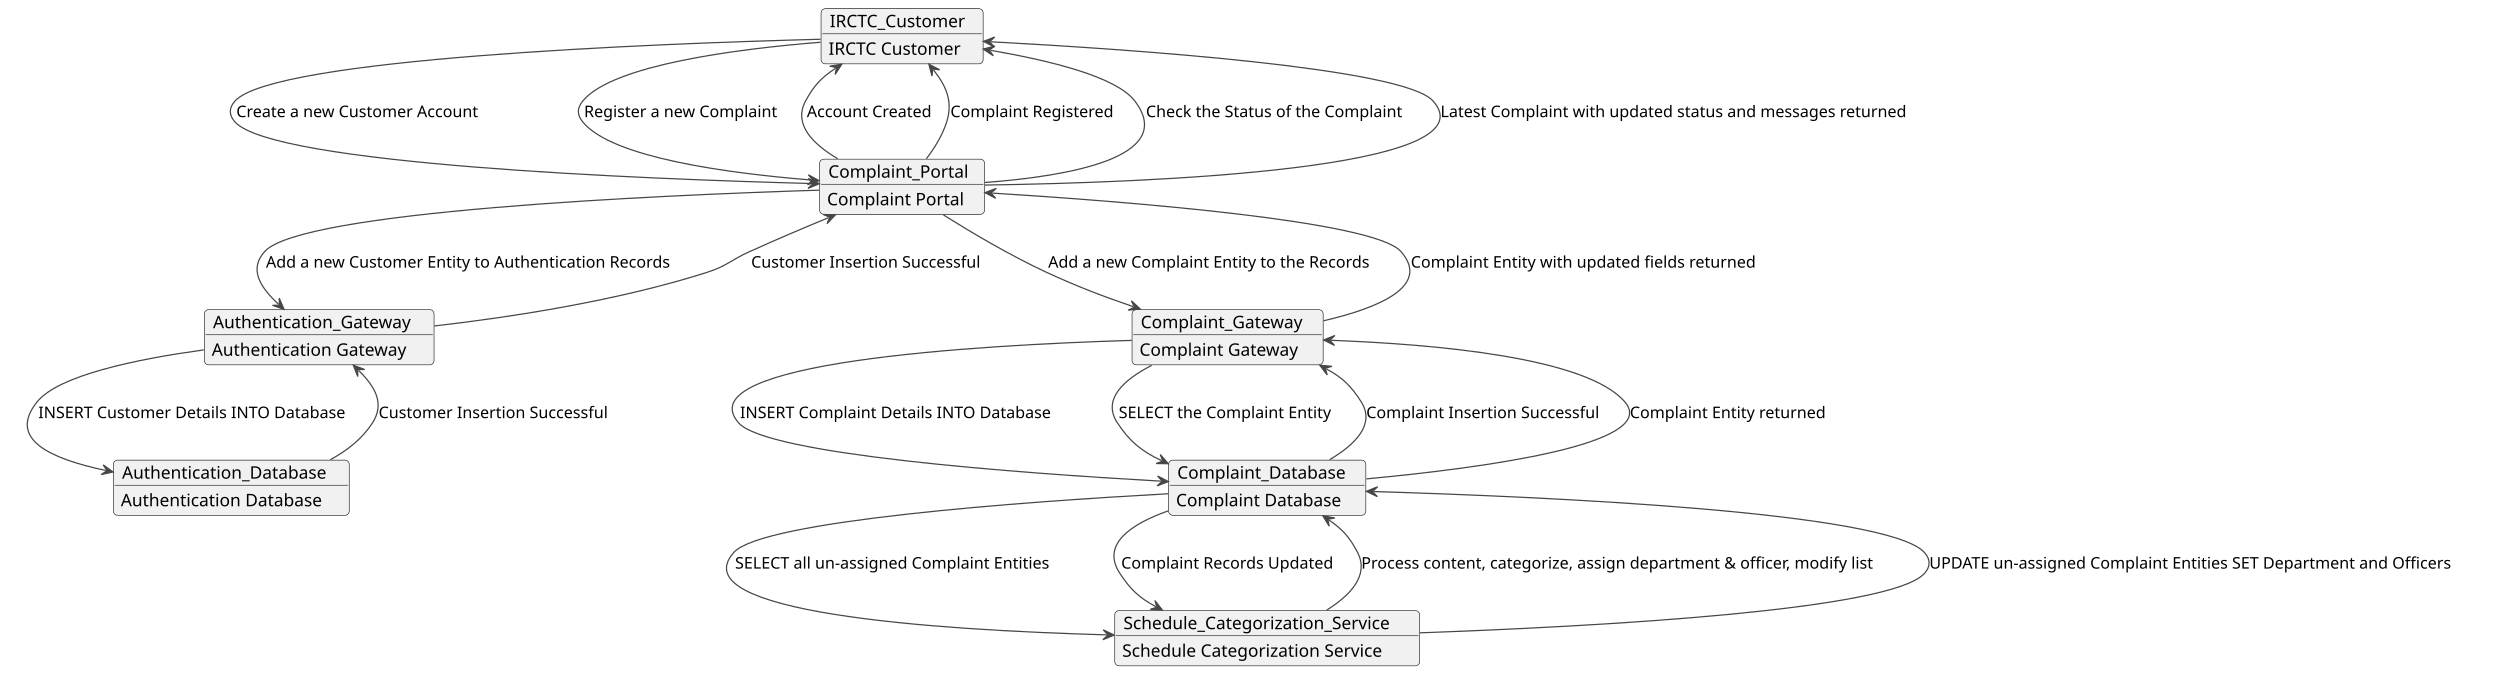
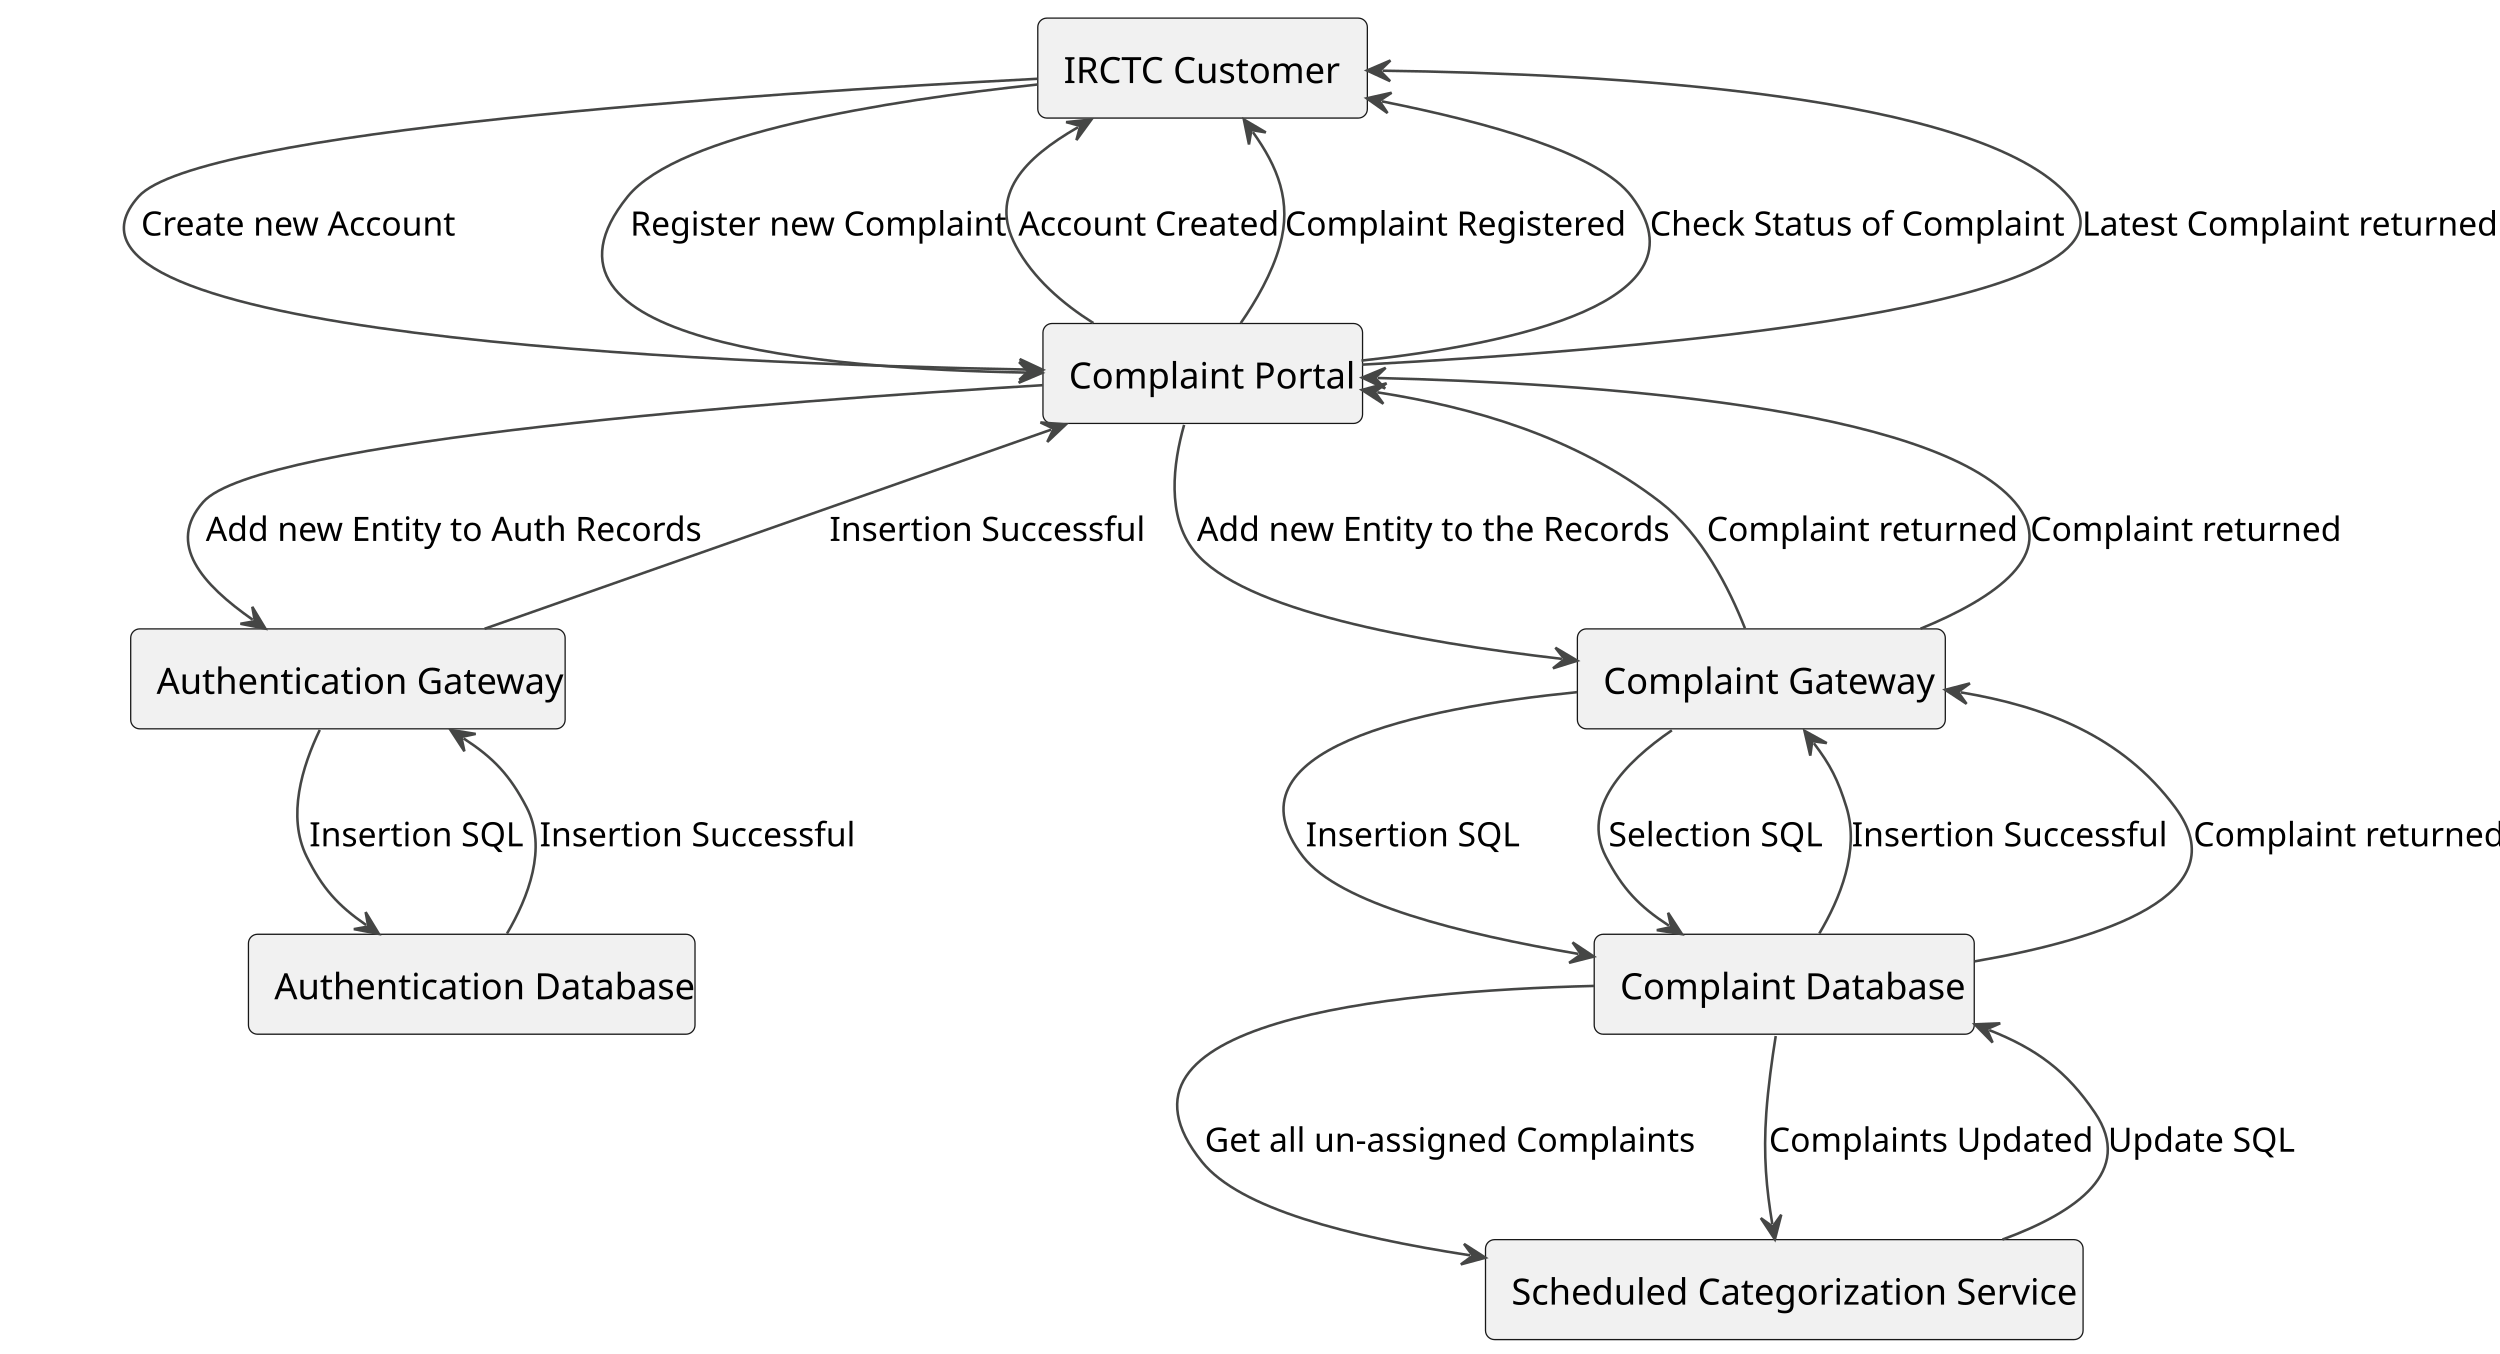
- <svg xmlns="http://www.w3.org/2000/svg" contentStyleType="text/css" height="544px" preserveAspectRatio="none" style="width:2020px;height:544px;background:#FFFFFF;" version="1.1" viewBox="0 0 2020 544" width="2020px" zoomAndPan="magnify">
+ <svg xmlns="http://www.w3.org/2000/svg" contentStyleType="text/css" height="523px" preserveAspectRatio="none" style="width:966px;height:523px;background:#FFFFFF;" version="1.1" viewBox="0 0 966 523" width="966px" zoomAndPan="magnify">
  <defs />
  <g>
-     <g id="elem_IRCTC_Customer">
-       <rect fill="#F1F1F1" height="44.594" rx="3.5" ry="3.5" style="stroke:#181818;stroke-width:0.5;" width="130.963" x="663.42" y="7" />
-       <text fill="#000000" font-family="sans-serif" font-size="14" lengthAdjust="spacing" textLength="116.963" x="670.42" y="21.995">IRCTC_Customer</text>
-       <line style="stroke:#181818;stroke-width:0.5;" x1="664.42" x2="793.383" y1="27.297" y2="27.297" />
-       <text fill="#000000" font-family="sans-serif" font-size="14" lengthAdjust="spacing" textLength="114.413" x="669.42" y="44.292">IRCTC Customer</text>
+     <g id="elem_IRCTC Customer">
+       <rect fill="#F1F1F1" height="38.621" rx="3.5" ry="3.5" style="stroke:#181818;stroke-width:0.5;" width="127.345" x="401" y="7" />
+       <text fill="#000000" font-family="sans-serif" font-size="14" lengthAdjust="spacing" textLength="107.345" x="411" y="32.107">IRCTC Customer
+             </text>
    </g>
-     <g id="elem_Complaint_Portal">
-       <rect fill="#F1F1F1" height="44.594" rx="3.5" ry="3.5" style="stroke:#181818;stroke-width:0.5;" width="133.308" x="662.25" y="128.59" />
-       <text fill="#000000" font-family="sans-serif" font-size="14" lengthAdjust="spacing" textLength="119.308" x="669.25" y="143.585">Complaint_Portal</text>
-       <line style="stroke:#181818;stroke-width:0.5;" x1="663.25" x2="794.558" y1="148.887" y2="148.887" />
-       <text fill="#000000" font-family="sans-serif" font-size="14" lengthAdjust="spacing" textLength="116.758" x="668.25" y="165.882">Complaint Portal</text>
+     <g id="elem_Complaint Portal">
+       <rect fill="#F1F1F1" height="38.621" rx="3.5" ry="3.5" style="stroke:#181818;stroke-width:0.5;" width="123.489" x="403" y="125" />
+       <text fill="#000000" font-family="sans-serif" font-size="14" lengthAdjust="spacing" textLength="103.489" x="413" y="150.107">Complaint Portal
+             </text>
    </g>
-     <g id="elem_Authentication_Gateway">
-       <rect fill="#F1F1F1" height="44.594" rx="3.5" ry="3.5" style="stroke:#181818;stroke-width:0.5;" width="185.616" x="165.1" y="250.19" />
-       <text fill="#000000" font-family="sans-serif" font-size="14" lengthAdjust="spacing" textLength="171.616" x="172.1" y="265.185">Authentication_Gateway</text>
-       <line style="stroke:#181818;stroke-width:0.5;" x1="166.1" x2="349.716" y1="270.487" y2="270.487" />
-       <text fill="#000000" font-family="sans-serif" font-size="14" lengthAdjust="spacing" textLength="169.066" x="171.1" y="287.482">Authentication Gateway</text>
+     <g id="elem_Authentication Gateway">
+       <rect fill="#F1F1F1" height="38.621" rx="3.5" ry="3.5" style="stroke:#181818;stroke-width:0.5;" width="167.868" x="50.5" y="243" />
+       <text fill="#000000" font-family="sans-serif" font-size="14" lengthAdjust="spacing" textLength="147.868" x="60.5" y="268.107">Authentication Gateway
+             </text>
    </g>
-     <g id="elem_Complaint_Gateway">
-       <rect fill="#F1F1F1" height="44.594" rx="3.5" ry="3.5" style="stroke:#181818;stroke-width:0.5;" width="154.431" x="914.69" y="250.19" />
-       <text fill="#000000" font-family="sans-serif" font-size="14" lengthAdjust="spacing" textLength="140.431" x="921.69" y="265.185">Complaint_Gateway</text>
-       <line style="stroke:#181818;stroke-width:0.5;" x1="915.69" x2="1068.121" y1="270.487" y2="270.487" />
-       <text fill="#000000" font-family="sans-serif" font-size="14" lengthAdjust="spacing" textLength="137.881" x="920.69" y="287.482">Complaint Gateway</text>
+     <g id="elem_Authentication Database">
+       <rect fill="#F1F1F1" height="38.621" rx="3.5" ry="3.5" style="stroke:#181818;stroke-width:0.5;" width="172.551" x="96" y="361" />
+       <text fill="#000000" font-family="sans-serif" font-size="14" lengthAdjust="spacing" textLength="152.551" x="106" y="386.107">Authentication Database
+             </text>
    </g>
-     <g id="elem_Authentication_Database">
-       <rect fill="#F1F1F1" height="44.594" rx="3.5" ry="3.5" style="stroke:#181818;stroke-width:0.5;" width="190.572" x="91.62" y="371.78" />
-       <text fill="#000000" font-family="sans-serif" font-size="14" lengthAdjust="spacing" textLength="176.572" x="98.62" y="386.775">Authentication_Database</text>
-       <line style="stroke:#181818;stroke-width:0.5;" x1="92.62" x2="281.192" y1="392.077" y2="392.077" />
-       <text fill="#000000" font-family="sans-serif" font-size="14" lengthAdjust="spacing" textLength="174.023" x="97.62" y="409.072">Authentication Database</text>
+     <g id="elem_Complaint Gateway">
+       <rect fill="#F1F1F1" height="38.621" rx="3.5" ry="3.5" style="stroke:#181818;stroke-width:0.5;" width="142.165" x="609.5" y="243" />
+       <text fill="#000000" font-family="sans-serif" font-size="14" lengthAdjust="spacing" textLength="122.165" x="619.5" y="268.107">Complaint Gateway
+             </text>
    </g>
-     <g id="elem_Complaint_Database">
-       <rect fill="#F1F1F1" height="44.594" rx="3.5" ry="3.5" style="stroke:#181818;stroke-width:0.5;" width="159.387" x="944.21" y="371.78" />
-       <text fill="#000000" font-family="sans-serif" font-size="14" lengthAdjust="spacing" textLength="145.387" x="951.21" y="386.775">Complaint_Database</text>
-       <line style="stroke:#181818;stroke-width:0.5;" x1="945.21" x2="1102.597" y1="392.077" y2="392.077" />
-       <text fill="#000000" font-family="sans-serif" font-size="14" lengthAdjust="spacing" textLength="142.837" x="950.21" y="409.072">Complaint Database</text>
+     <g id="elem_Complaint Database">
+       <rect fill="#F1F1F1" height="38.621" rx="3.5" ry="3.5" style="stroke:#181818;stroke-width:0.5;" width="146.848" x="616" y="361" />
+       <text fill="#000000" font-family="sans-serif" font-size="14" lengthAdjust="spacing" textLength="126.848" x="626" y="386.107">Complaint Database
+             </text>
    </g>
-     <g id="elem_Schedule_Categorization_Service">
-       <rect fill="#F1F1F1" height="44.594" rx="3.5" ry="3.5" style="stroke:#181818;stroke-width:0.5;" width="246.374" x="900.72" y="493.38" />
-       <text fill="#000000" font-family="sans-serif" font-size="14" lengthAdjust="spacing" textLength="232.374" x="907.72" y="508.375">Schedule_Categorization_Service</text>
-       <line style="stroke:#181818;stroke-width:0.5;" x1="901.72" x2="1146.094" y1="513.677" y2="513.677" />
-       <text fill="#000000" font-family="sans-serif" font-size="14" lengthAdjust="spacing" textLength="227.274" x="906.72" y="530.672">Schedule Categorization Service</text>
+     <g id="elem_Scheduled Categorization Service">
+       <rect fill="#F1F1F1" height="38.621" rx="3.5" ry="3.5" style="stroke:#181818;stroke-width:0.5;" width="230.902" x="574" y="479" />
+       <text fill="#000000" font-family="sans-serif" font-size="14" lengthAdjust="spacing" textLength="210.902" x="584" y="504.107">Scheduled Categorization Service
+             </text>
    </g>
-     <g id="link_IRCTC_Customer_Complaint_Portal">
-       <path codeLine="30" d="M663,31.71 C526.14,35.33 221.19,47.19 189.91,81.59 C184.82,87.18 184.82,93 189.91,98.59 C221.11,132.91 518.602,144.641 655.962,148.291 " fill="none" id="IRCTC_Customer-to-Complaint_Portal" style="stroke:#454645;stroke-width:1.0;" />
-       <polygon fill="#454645" points="661.96,148.45,653.069,144.212,656.962,148.317,652.857,152.209,661.96,148.45" style="stroke:#454645;stroke-width:1.0;" />
-       <text fill="#000000" font-family="sans-serif" font-size="13" lengthAdjust="spacing" textLength="210.71" x="190.91" y="94.657">Create a new Customer Account</text>
+     <g id="link_IRCTC Customer_Complaint Portal">
+       <path d="M400.72,30.45 C291.02,36.17 76.14,50.53 53.5,76 C6,129.44 271.121,140.479 396.971,142.799 " fill="none" id="IRCTC Customer-to-Complaint Portal" style="stroke:#454645;stroke-width:1.0;" />
+       <polygon fill="#454645" points="402.97,142.91,394.045,138.745,397.971,142.818,393.898,146.743,402.97,142.91" style="stroke:#454645;stroke-width:1.0;" />
+       <text fill="#000000" font-family="sans-serif" font-size="13" lengthAdjust="spacing" textLength="117.064" x="54.5" y="91.028">Create new Account
+             </text>
    </g>
-     <g id="link_Complaint_Portal_IRCTC_Customer">
-       <path codeLine="35" d="M676.81,128.2 C656.74,116.4 640.78,100.37 650.91,81.59 C657.52,69.33 663.467,62.792 675.127,55.172 " fill="none" id="Complaint_Portal-to-IRCTC_Customer" style="stroke:#454645;stroke-width:1.0;" />
-       <polygon fill="#454645" points="680.15,51.89,670.428,53.465,675.965,54.625,674.804,60.162,680.15,51.89" style="stroke:#454645;stroke-width:1.0;" />
-       <text fill="#000000" font-family="sans-serif" font-size="13" lengthAdjust="spacing" textLength="108.583" x="651.91" y="94.657">Account Created</text>
+     <g id="link_Complaint Portal_IRCTC Customer">
+       <path d="M422.49,124.84 C410.63,117.37 399.15,107.51 392.5,95 C382.04,75.34 395.57,61.233 416.54,49.163 " fill="none" id="Complaint Portal-to-IRCTC Customer" style="stroke:#454645;stroke-width:1.0;" />
+       <polygon fill="#454645" points="421.74,46.17,411.944,47.193,417.407,48.664,415.935,54.126,421.74,46.17" style="stroke:#454645;stroke-width:1.0;" />
+       <text fill="#000000" font-family="sans-serif" font-size="13" lengthAdjust="spacing" textLength="96.834" x="393.5" y="91.028">Account Created
+             </text>
    </g>
-     <g id="link_IRCTC_Customer_Complaint_Portal">
-       <path codeLine="37" d="M663.03,34.12 C594.77,39.62 494.77,52.52 470.91,81.59 C466.11,87.44 466.11,92.75 470.91,98.59 C494.63,127.5 587.58,139.923 655.81,145.483 " fill="none" id="IRCTC_Customer-to-Complaint_Portal-1" style="stroke:#454645;stroke-width:1.0;" />
-       <polygon fill="#454645" points="661.79,145.97,653.145,141.252,656.807,145.564,652.495,149.226,661.79,145.97" style="stroke:#454645;stroke-width:1.0;" />
-       <text fill="#000000" font-family="sans-serif" font-size="13" lengthAdjust="spacing" textLength="167.813" x="471.91" y="94.657">Register a new Complaint</text>
+     <g id="link_IRCTC Customer_Complaint Portal">
+       <path d="M400.95,32.65 C342.53,38.86 262.11,51.65 242.5,76 C197.53,131.85 316.421,142.565 396.711,143.965 " fill="none" id="IRCTC Customer-to-Complaint Portal-1" style="stroke:#454645;stroke-width:1.0;" />
+       <polygon fill="#454645" points="402.71,144.07,393.781,139.914,397.711,143.983,393.642,147.912,402.71,144.07" style="stroke:#454645;stroke-width:1.0;" />
+       <text fill="#000000" font-family="sans-serif" font-size="13" lengthAdjust="spacing" textLength="138.004" x="243.5" y="91.028">Register new Complaint
+             </text>
    </g>
-     <g id="link_Complaint_Portal_IRCTC_Customer">
-       <path codeLine="42" d="M748.5,128.28 C755.04,119.67 761.53,109.28 764.91,98.59 C770.11,82.11 764.673,69.58 754.283,56.56 " fill="none" id="Complaint_Portal-to-IRCTC_Customer-1" style="stroke:#454645;stroke-width:1.0;" />
-       <polygon fill="#454645" points="750.54,51.87,753.027,61.4,753.659,55.778,759.28,56.41,750.54,51.87" style="stroke:#454645;stroke-width:1.0;" />
-       <text fill="#000000" font-family="sans-serif" font-size="13" lengthAdjust="spacing" textLength="140.962" x="767.91" y="94.657">Complaint Registered</text>
+     <g id="link_Complaint Portal_IRCTC Customer">
+       <path d="M479.42,124.85 C485.35,116.28 491.47,105.67 494.5,95 C499.37,77.85 493.602,64.309 484.112,51.049 " fill="none" id="Complaint Portal-to-IRCTC Customer-1" style="stroke:#454645;stroke-width:1.0;" />
+       <polygon fill="#454645" points="480.62,46.17,482.605,55.817,483.53,50.236,489.111,51.161,480.62,46.17" style="stroke:#454645;stroke-width:1.0;" />
+       <text fill="#000000" font-family="sans-serif" font-size="13" lengthAdjust="spacing" textLength="125.004" x="496.5" y="91.028">Complaint Registered
+             </text>
    </g>
-     <g id="link_Complaint_Portal_IRCTC_Customer">
-       <path codeLine="49" d="M795.86,147.45 C863,142.43 951.79,127.27 916.91,81.59 C901.86,61.9 848.382,48.976 800.322,40.636 " fill="none" id="Complaint_Portal-to-IRCTC_Customer-2" style="stroke:#454645;stroke-width:1.0;" />
-       <polygon fill="#454645" points="794.41,39.61,802.594,45.09,799.336,40.465,803.961,37.208,794.41,39.61" style="stroke:#454645;stroke-width:1.0;" />
-       <text fill="#000000" font-family="sans-serif" font-size="13" lengthAdjust="spacing" textLength="223.749" x="925.91" y="94.657">Check the Status of the Complaint</text>
+     <g id="link_Complaint Portal_IRCTC Customer">
+       <path d="M526.08,139.34 C585.07,132.9 660.96,116.64 630.5,76 C617.89,59.18 575.313,47.437 533.983,39.167 " fill="none" id="Complaint Portal-to-IRCTC Customer-2" style="stroke:#454645;stroke-width:1.0;" />
+       <polygon fill="#454645" points="528.1,37.99,536.14,43.678,533.003,38.971,537.71,35.834,528.1,37.99" style="stroke:#454645;stroke-width:1.0;" />
+       <text fill="#000000" font-family="sans-serif" font-size="13" lengthAdjust="spacing" textLength="153.905" x="637.5" y="91.028">Check Status of Complaint
+             </text>
    </g>
-     <g id="link_Complaint_Portal_IRCTC_Customer">
-       <path codeLine="52" d="M795.88,149.52 C928.37,147.58 1207.06,136.98 1157.91,81.59 C1134.22,54.91 914.801,39.882 800.571,33.752 " fill="none" id="Complaint_Portal-to-IRCTC_Customer-3" style="stroke:#454645;stroke-width:1.0;" />
-       <polygon fill="#454645" points="794.58,33.43,803.353,37.907,799.573,33.698,803.781,29.918,794.58,33.43" style="stroke:#454645;stroke-width:1.0;" />
-       <text fill="#000000" font-family="sans-serif" font-size="13" lengthAdjust="spacing" textLength="403.324" x="1163.91" y="94.657">Latest Complaint with updated status and messages returned</text>
+     <g id="link_Complaint Portal_IRCTC Customer">
+       <path d="M526.33,140.9 C632.92,135.24 836.48,118.73 799.5,76 C765.12,36.29 621.429,28.469 534.21,27.319 " fill="none" id="Complaint Portal-to-IRCTC Customer-3" style="stroke:#454645;stroke-width:1.0;" />
+       <polygon fill="#454645" points="528.21,27.24,537.157,31.358,533.21,27.306,537.262,23.359,528.21,27.24" style="stroke:#454645;stroke-width:1.0;" />
+       <text fill="#000000" font-family="sans-serif" font-size="13" lengthAdjust="spacing" textLength="149.583" x="804.5" y="91.028">Latest Complaint returned
+             </text>
    </g>
-     <g id="link_Complaint_Portal_Authentication_Gateway">
-       <path codeLine="31" d="M661.91,153.65 C529.28,157.84 243.44,170.57 213.91,203.19 C201.03,217.41 209.849,231.722 225.079,245.832 " fill="none" id="Complaint_Portal-to-Authentication_Gateway" style="stroke:#454645;stroke-width:1.0;" />
-       <polygon fill="#454645" points="229.48,249.91,225.596,240.859,225.812,246.512,220.159,246.728,229.48,249.91" style="stroke:#454645;stroke-width:1.0;" />
-       <text fill="#000000" font-family="sans-serif" font-size="13" lengthAdjust="spacing" textLength="351.241" x="214.91" y="216.257">Add a new Customer Entity to Authentication Records</text>
+     <g id="link_Complaint Portal_Authentication Gateway">
+       <path d="M402.95,148.83 C299.41,155.08 99.58,170.1 78.5,194 C64.19,210.21 78.075,225.769 97.645,239.469 " fill="none" id="Complaint Portal-to-Authentication Gateway" style="stroke:#454645;stroke-width:1.0;" />
+       <polygon fill="#454645" points="102.56,242.91,97.481,234.472,98.464,240.042,92.893,241.025,102.56,242.91" style="stroke:#454645;stroke-width:1.0;" />
+       <text fill="#000000" font-family="sans-serif" font-size="13" lengthAdjust="spacing" textLength="183.542" x="79.5" y="209.028">Add new Entity to Auth Records
+             </text>
    </g>
-     <g id="link_Authentication_Gateway_Complaint_Portal">
-       <path codeLine="34" d="M350.97,263.37 C414.11,256.14 498.87,243.05 570.91,220.19 C587.39,214.96 590.14,210.3 605.91,203.19 C628.37,193.06 647.882,184.765 669.492,175.865 " fill="none" id="Authentication_Gateway-to-Complaint_Portal" style="stroke:#454645;stroke-width:1.0;" />
-       <polygon fill="#454645" points="675.04,173.58,665.195,173.309,670.417,175.484,668.241,180.706,675.04,173.58" style="stroke:#454645;stroke-width:1.0;" />
-       <text fill="#000000" font-family="sans-serif" font-size="13" lengthAdjust="spacing" textLength="197.26" x="606.91" y="216.257">Customer Insertion Successful</text>
+     <g id="link_Authentication Gateway_Complaint Portal">
+       <path d="M187.24,242.96 C248.87,221.3 344.589,187.65 406.18,166 " fill="none" id="Authentication Gateway-to-Complaint Portal" style="stroke:#454645;stroke-width:1.0;" />
+       <polygon fill="#454645" points="411.84,164.01,402.023,163.221,407.123,165.668,404.676,170.768,411.84,164.01" style="stroke:#454645;stroke-width:1.0;" />
+       <text fill="#000000" font-family="sans-serif" font-size="13" lengthAdjust="spacing" textLength="116.334" x="320.5" y="209.028">Insertion Successful
+             </text>
    </g>
-     <g id="link_Authentication_Gateway_Authentication_Database">
-       <path codeLine="32" d="M164.71,282.7 C109.48,290.3 47.01,303.4 29.91,324.78 C6,354.67 39.979,370.531 85.499,380.141 " fill="none" id="Authentication_Gateway-to-Authentication_Database" style="stroke:#454645;stroke-width:1.0;" />
-       <polygon fill="#454645" points="91.37,381.38,83.39,375.607,86.478,380.347,81.738,383.435,91.37,381.38" style="stroke:#454645;stroke-width:1.0;" />
-       <text fill="#000000" font-family="sans-serif" font-size="13" lengthAdjust="spacing" textLength="265.503" x="30.91" y="337.847">INSERT Customer Details INTO Database</text>
+     <g id="link_Authentication Gateway_Authentication Database">
+       <path d="M123.56,282.04 C116.81,296.05 110.78,315.47 118.5,331 C124.58,343.24 130.451,349.788 141.471,357.438 " fill="none" id="Authentication Gateway-to-Authentication Database" style="stroke:#454645;stroke-width:1.0;" />
+       <polygon fill="#454645" points="146.4,360.86,141.288,352.442,142.293,358.009,136.726,359.014,146.4,360.86" style="stroke:#454645;stroke-width:1.0;" />
+       <text fill="#000000" font-family="sans-serif" font-size="13" lengthAdjust="spacing" textLength="79.485" x="119.5" y="327.028">Insertion SQL
+             </text>
    </g>
-     <g id="link_Authentication_Database_Authentication_Gateway">
-       <path codeLine="33" d="M266.93,371.39 C280.4,364.16 292.66,354.54 300.91,341.78 C310.95,326.25 303.481,312.784 289.751,299.303 " fill="none" id="Authentication_Database-to-Authentication_Gateway" style="stroke:#454645;stroke-width:1.0;" />
-       <polygon fill="#454645" points="285.47,295.1,289.09,304.26,289.038,298.603,294.695,298.551,285.47,295.1" style="stroke:#454645;stroke-width:1.0;" />
-       <text fill="#000000" font-family="sans-serif" font-size="13" lengthAdjust="spacing" textLength="197.26" x="305.91" y="337.847">Customer Insertion Successful</text>
+     <g id="link_Authentication Database_Authentication Gateway">
+       <path d="M195.89,360.76 C204.09,346.81 211.59,327.57 203.5,312 C197.02,299.53 190.732,292.857 179.102,285.307 " fill="none" id="Authentication Database-to-Authentication Gateway" style="stroke:#454645;stroke-width:1.0;" />
+       <polygon fill="#454645" points="174.07,282.04,179.441,290.296,178.264,284.762,183.797,283.586,174.07,282.04" style="stroke:#454645;stroke-width:1.0;" />
+       <text fill="#000000" font-family="sans-serif" font-size="13" lengthAdjust="spacing" textLength="116.334" x="208.5" y="327.028">Insertion Successful
+             </text>
    </g>
-     <g id="link_Complaint_Portal_Complaint_Gateway">
-       <path codeLine="38" d="M762.29,173.68 C785.21,188.06 816.66,206.66 845.91,220.19 C869.93,231.3 891.401,239.513 915.711,247.803 " fill="none" id="Complaint_Portal-to-Complaint_Gateway" style="stroke:#454645;stroke-width:1.0;" />
-       <polygon fill="#454645" points="921.39,249.74,914.163,243.049,916.658,248.126,911.581,250.621,921.39,249.74" style="stroke:#454645;stroke-width:1.0;" />
-       <text fill="#000000" font-family="sans-serif" font-size="13" lengthAdjust="spacing" textLength="280.471" x="846.91" y="216.257">Add a new Complaint Entity to the Records</text>
+     <g id="link_Complaint Portal_Complaint Gateway">
+       <path d="M457.54,164.18 C453.33,179.02 450.63,199.46 461.5,213 C479.9,235.93 546.83,247.985 603.52,254.595 " fill="none" id="Complaint Portal-to-Complaint Gateway" style="stroke:#454645;stroke-width:1.0;" />
+       <polygon fill="#454645" points="609.48,255.29,601.004,250.275,604.514,254.711,600.077,258.221,609.48,255.29" style="stroke:#454645;stroke-width:1.0;" />
+       <text fill="#000000" font-family="sans-serif" font-size="13" lengthAdjust="spacing" textLength="174.872" x="462.5" y="209.028">Add new Entity to the Records
+             </text>
    </g>
-     <g id="link_Complaint_Gateway_Complaint_Portal">
-       <path codeLine="41" d="M1069.44,259.18 C1113.96,248.85 1156.57,231.19 1131.91,203.19 C1110.08,178.41 910.558,162.814 801.758,156.014 " fill="none" id="Complaint_Gateway-to-Complaint_Portal" style="stroke:#454645;stroke-width:1.0;" />
-       <polygon fill="#454645" points="795.77,155.64,804.503,160.194,800.76,155.952,805.002,152.209,795.77,155.64" style="stroke:#454645;stroke-width:1.0;" />
-       <text fill="#000000" font-family="sans-serif" font-size="13" lengthAdjust="spacing" textLength="298.06" x="1139.91" y="216.257">Complaint Entity with updated fields returned</text>
+     <g id="link_Complaint Gateway_Complaint Portal">
+       <path d="M674.24,242.74 C668.2,227.44 657.57,206.4 641.5,194 C608.45,168.5 568.808,157.329 532.178,151.589 " fill="none" id="Complaint Gateway-to-Complaint Portal" style="stroke:#454645;stroke-width:1.0;" />
+       <polygon fill="#454645" points="526.25,150.66,534.522,156.005,531.19,151.434,535.761,148.101,526.25,150.66" style="stroke:#454645;stroke-width:1.0;" />
+       <text fill="#000000" font-family="sans-serif" font-size="13" lengthAdjust="spacing" textLength="110.557" x="659.5" y="209.028">Complaint returned
+             </text>
    </g>
-     <g id="link_Complaint_Gateway_Complaint_Database">
-       <path codeLine="39" d="M914.42,275.01 C787.49,278.91 553.44,292.78 596.91,341.78 C619.51,367.27 820.9,382.151 938.12,388.781 " fill="none" id="Complaint_Gateway-to-Complaint_Database" style="stroke:#454645;stroke-width:1.0;" />
-       <polygon fill="#454645" points="944.11,389.12,935.35,384.618,939.118,388.838,934.899,392.605,944.11,389.12" style="stroke:#454645;stroke-width:1.0;" />
-       <text fill="#000000" font-family="sans-serif" font-size="13" lengthAdjust="spacing" textLength="268.83" x="597.91" y="337.847">INSERT Complaint Details INTO Database</text>
+     <g id="link_Complaint Gateway_Complaint Portal">
+       <path d="M742.07,242.94 C771.02,231.08 795.78,214.15 778.5,194 C746.68,156.89 614.388,148.067 532.318,146.057 " fill="none" id="Complaint Gateway-to-Complaint Portal-1" style="stroke:#454645;stroke-width:1.0;" />
+       <polygon fill="#454645" points="526.32,145.91,535.219,150.129,531.318,146.032,535.415,142.132,526.32,145.91" style="stroke:#454645;stroke-width:1.0;" />
+       <text fill="#000000" font-family="sans-serif" font-size="13" lengthAdjust="spacing" textLength="110.557" x="784.5" y="209.028">Complaint returned
+             </text>
    </g>
-     <g id="link_Complaint_Database_Complaint_Gateway">
-       <path codeLine="40" d="M1074.33,371.42 C1094.89,359.31 1111.42,343 1099.91,324.78 C1091.87,312.06 1084.984,305.31 1071.694,298.039 " fill="none" id="Complaint_Database-to-Complaint_Gateway" style="stroke:#454645;stroke-width:1.0;" />
-       <polygon fill="#454645" points="1066.43,295.16,1072.406,302.988,1070.817,297.56,1076.245,295.97,1066.43,295.16" style="stroke:#454645;stroke-width:1.0;" />
-       <text fill="#000000" font-family="sans-serif" font-size="13" lengthAdjust="spacing" textLength="200.586" x="1103.91" y="337.847">Complaint Insertion Successful</text>
+     <g id="link_Complaint Gateway_Complaint Database">
+       <path d="M609.46,267.44 C547.31,273.65 471.58,289.69 503.5,331 C517.53,349.15 564.226,360.789 609.936,368.599 " fill="none" id="Complaint Gateway-to-Complaint Database" style="stroke:#454645;stroke-width:1.0;" />
+       <polygon fill="#454645" points="615.85,369.61,607.652,364.151,610.921,368.768,606.305,372.037,615.85,369.61" style="stroke:#454645;stroke-width:1.0;" />
+       <text fill="#000000" font-family="sans-serif" font-size="13" lengthAdjust="spacing" textLength="79.485" x="504.5" y="327.028">Insertion SQL
+             </text>
    </g>
-     <g id="link_Complaint_Gateway_Complaint_Database">
-       <path codeLine="50" d="M930.56,295.22 C907.83,306.88 890.32,322.78 902.91,341.78 C912.73,356.62 922.356,364.658 938.566,372.168 " fill="none" id="Complaint_Gateway-to-Complaint_Database-1" style="stroke:#454645;stroke-width:1.0;" />
-       <polygon fill="#454645" points="944.01,374.69,937.525,367.277,939.473,372.588,934.162,374.536,944.01,374.69" style="stroke:#454645;stroke-width:1.0;" />
-       <text fill="#000000" font-family="sans-serif" font-size="13" lengthAdjust="spacing" textLength="187.097" x="903.91" y="337.847">SELECT the Complaint Entity</text>
+     <g id="link_Complaint Database_Complaint Gateway">
+       <path d="M702.97,360.73 C710.97,347.27 718.62,328.64 713.5,312 C710.2,301.29 707.276,295.61 700.866,287.16 " fill="none" id="Complaint Database-to-Complaint Gateway" style="stroke:#454645;stroke-width:1.0;" />
+       <polygon fill="#454645" points="697.24,282.38,699.492,291.968,700.262,286.363,705.866,287.133,697.24,282.38" style="stroke:#454645;stroke-width:1.0;" />
+       <text fill="#000000" font-family="sans-serif" font-size="13" lengthAdjust="spacing" textLength="116.334" x="715.5" y="327.028">Insertion Successful
+             </text>
    </g>
-     <g id="link_Complaint_Database_Complaint_Gateway">
-       <path codeLine="51" d="M1104.06,386.94 C1199.28,378.03 1341.89,358.76 1312.91,324.78 C1282.23,288.82 1160.276,278.188 1075.466,274.968 " fill="none" id="Complaint_Database-to-Complaint_Gateway-1" style="stroke:#454645;stroke-width:1.0;" />
-       <polygon fill="#454645" points="1069.47,274.74,1078.312,279.079,1074.466,274.93,1078.615,271.084,1069.47,274.74" style="stroke:#454645;stroke-width:1.0;" />
-       <text fill="#000000" font-family="sans-serif" font-size="13" lengthAdjust="spacing" textLength="169.203" x="1316.91" y="337.847">Complaint Entity returned</text>
+     <g id="link_Complaint Gateway_Complaint Database">
+       <path d="M646.01,282.18 C627.71,294.73 610.81,312.36 620.5,331 C626.98,343.47 633.269,350.141 644.889,357.691 " fill="none" id="Complaint Gateway-to-Complaint Database-1" style="stroke:#454645;stroke-width:1.0;" />
+       <polygon fill="#454645" points="649.92,360.96,644.553,352.702,645.727,358.236,640.194,359.411,649.92,360.96" style="stroke:#454645;stroke-width:1.0;" />
+       <text fill="#000000" font-family="sans-serif" font-size="13" lengthAdjust="spacing" textLength="83.103" x="621.5" y="327.028">Selection SQL
+             </text>
    </g>
-     <g id="link_Complaint_Database_Schedule_Categorization_Service">
-       <path codeLine="44" d="M943.85,398.95 C825.63,405.5 615.77,420.63 592.91,446.38 C549.74,494.99 752.162,508.95 894.242,512.98 " fill="none" id="Complaint_Database-to-Schedule_Categorization_Service" style="stroke:#454645;stroke-width:1.0;" />
-       <polygon fill="#454645" points="900.24,513.15,891.357,508.896,895.242,513.008,891.13,516.893,900.24,513.15" style="stroke:#454645;stroke-width:1.0;" />
-       <text fill="#000000" font-family="sans-serif" font-size="13" lengthAdjust="spacing" textLength="274.809" x="593.91" y="459.447">SELECT all un-assigned Complaint Entities</text>
+     <g id="link_Complaint Database_Complaint Gateway">
+       <path d="M763.01,371.47 C812.85,362.89 865.48,345.67 840.5,312 C820.01,284.38 790.119,272.91 757.569,267.52 " fill="none" id="Complaint Database-to-Complaint Gateway-1" style="stroke:#454645;stroke-width:1.0;" />
+       <polygon fill="#454645" points="751.65,266.54,759.876,271.957,756.583,267.357,761.183,264.064,751.65,266.54" style="stroke:#454645;stroke-width:1.0;" />
+       <text fill="#000000" font-family="sans-serif" font-size="13" lengthAdjust="spacing" textLength="110.557" x="847.5" y="327.028">Complaint returned
+             </text>
    </g>
-     <g id="link_Schedule_Categorization_Service_Complaint_Database">
-       <path codeLine="45" d="M1071.95,492.98 C1091.07,481.02 1106.51,464.86 1096.91,446.38 C1090.62,434.28 1084.971,427.844 1073.781,420.134 " fill="none" id="Schedule_Categorization_Service-to-Complaint_Database" style="stroke:#454645;stroke-width:1.0;" />
-       <polygon fill="#454645" points="1068.84,416.73,1073.982,425.13,1072.957,419.567,1078.521,418.543,1068.84,416.73" style="stroke:#454645;stroke-width:1.0;" />
-       <text fill="#000000" font-family="sans-serif" font-size="13" lengthAdjust="spacing" textLength="446.964" x="1099.91" y="459.447">Process content, categorize, assign department &amp; officer, modify list</text>
+     <g id="link_Complaint Database_Scheduled Categorization Service">
+       <path d="M615.99,380.96 C534.79,382.96 420.88,394.98 464.5,449 C479.03,466.99 520.49,477.714 568.05,485.064 " fill="none" id="Complaint Database-to-Scheduled Categorization Service" style="stroke:#454645;stroke-width:1.0;" />
+       <polygon fill="#454645" points="573.98,485.98,565.697,480.652,569.039,485.216,564.475,488.558,573.98,485.98" style="stroke:#454645;stroke-width:1.0;" />
+       <text fill="#000000" font-family="sans-serif" font-size="13" lengthAdjust="spacing" textLength="180.648" x="465.5" y="445.028">Get all un-assigned Complaints
+             </text>
    </g>
-     <g id="link_Schedule_Categorization_Service_Complaint_Database">
-       <path codeLine="46" d="M1147.32,511.32 C1295.62,505.99 1528.02,492.99 1554.91,463.38 C1559.99,457.78 1559.99,451.97 1554.91,446.38 C1525.21,413.68 1250.957,401.41 1110.017,397.19 " fill="none" id="Schedule_Categorization_Service-to-Complaint_Database-1" style="stroke:#454645;stroke-width:1.0;" />
-       <polygon fill="#454645" points="1104.02,397.01,1112.896,401.278,1109.018,397.16,1113.136,393.281,1104.02,397.01" style="stroke:#454645;stroke-width:1.0;" />
-       <text fill="#000000" font-family="sans-serif" font-size="13" lengthAdjust="spacing" textLength="453.28" x="1558.91" y="459.447">UPDATE un-assigned Complaint Entities SET Department and Officers</text>
+     <g id="link_Scheduled Categorization Service_Complaint Database">
+       <path d="M773.75,478.95 C802.8,468.31 824.67,452.49 809.5,430 C798.57,413.79 786.789,405.209 768.629,398.019 " fill="none" id="Scheduled Categorization Service-to-Complaint Database" style="stroke:#454645;stroke-width:1.0;" />
+       <polygon fill="#454645" points="763.05,395.81,769.946,402.842,767.699,397.651,772.89,395.404,763.05,395.81" style="stroke:#454645;stroke-width:1.0;" />
+       <text fill="#000000" font-family="sans-serif" font-size="13" lengthAdjust="spacing" textLength="71.544" x="814.5" y="445.028">Update SQL
+             </text>
    </g>
-     <g id="link_Complaint_Database_Schedule_Categorization_Service">
-       <path codeLine="47" d="M943.98,412.75 C913.53,423.55 889.46,439.89 904.91,463.38 C913.31,476.16 920.351,482.955 933.941,490.175 " fill="none" id="Complaint_Database-to-Schedule_Categorization_Service-1" style="stroke:#454645;stroke-width:1.0;" />
-       <polygon fill="#454645" points="939.24,492.99,933.169,485.235,934.824,490.644,929.415,492.3,939.24,492.99" style="stroke:#454645;stroke-width:1.0;" />
-       <text fill="#000000" font-family="sans-serif" font-size="13" lengthAdjust="spacing" textLength="182.571" x="905.91" y="459.447">Complaint Records Updated</text>
+     <g id="link_Complaint Database_Scheduled Categorization Service">
+       <path d="M686.14,400.32 C684.71,409.28 683.21,420.16 682.5,430 C681.31,446.57 682.562,459.442 684.822,472.982 " fill="none" id="Complaint Database-to-Scheduled Categorization Service-1" style="stroke:#454645;stroke-width:1.0;" />
+       <polygon fill="#454645" points="685.81,478.9,688.274,469.364,684.987,473.968,680.383,470.681,685.81,478.9" style="stroke:#454645;stroke-width:1.0;" />
+       <text fill="#000000" font-family="sans-serif" font-size="13" lengthAdjust="spacing" textLength="117.787" x="683.5" y="445.028">Complaints Updated
+             </text>
    </g>
  </g>
</svg>
